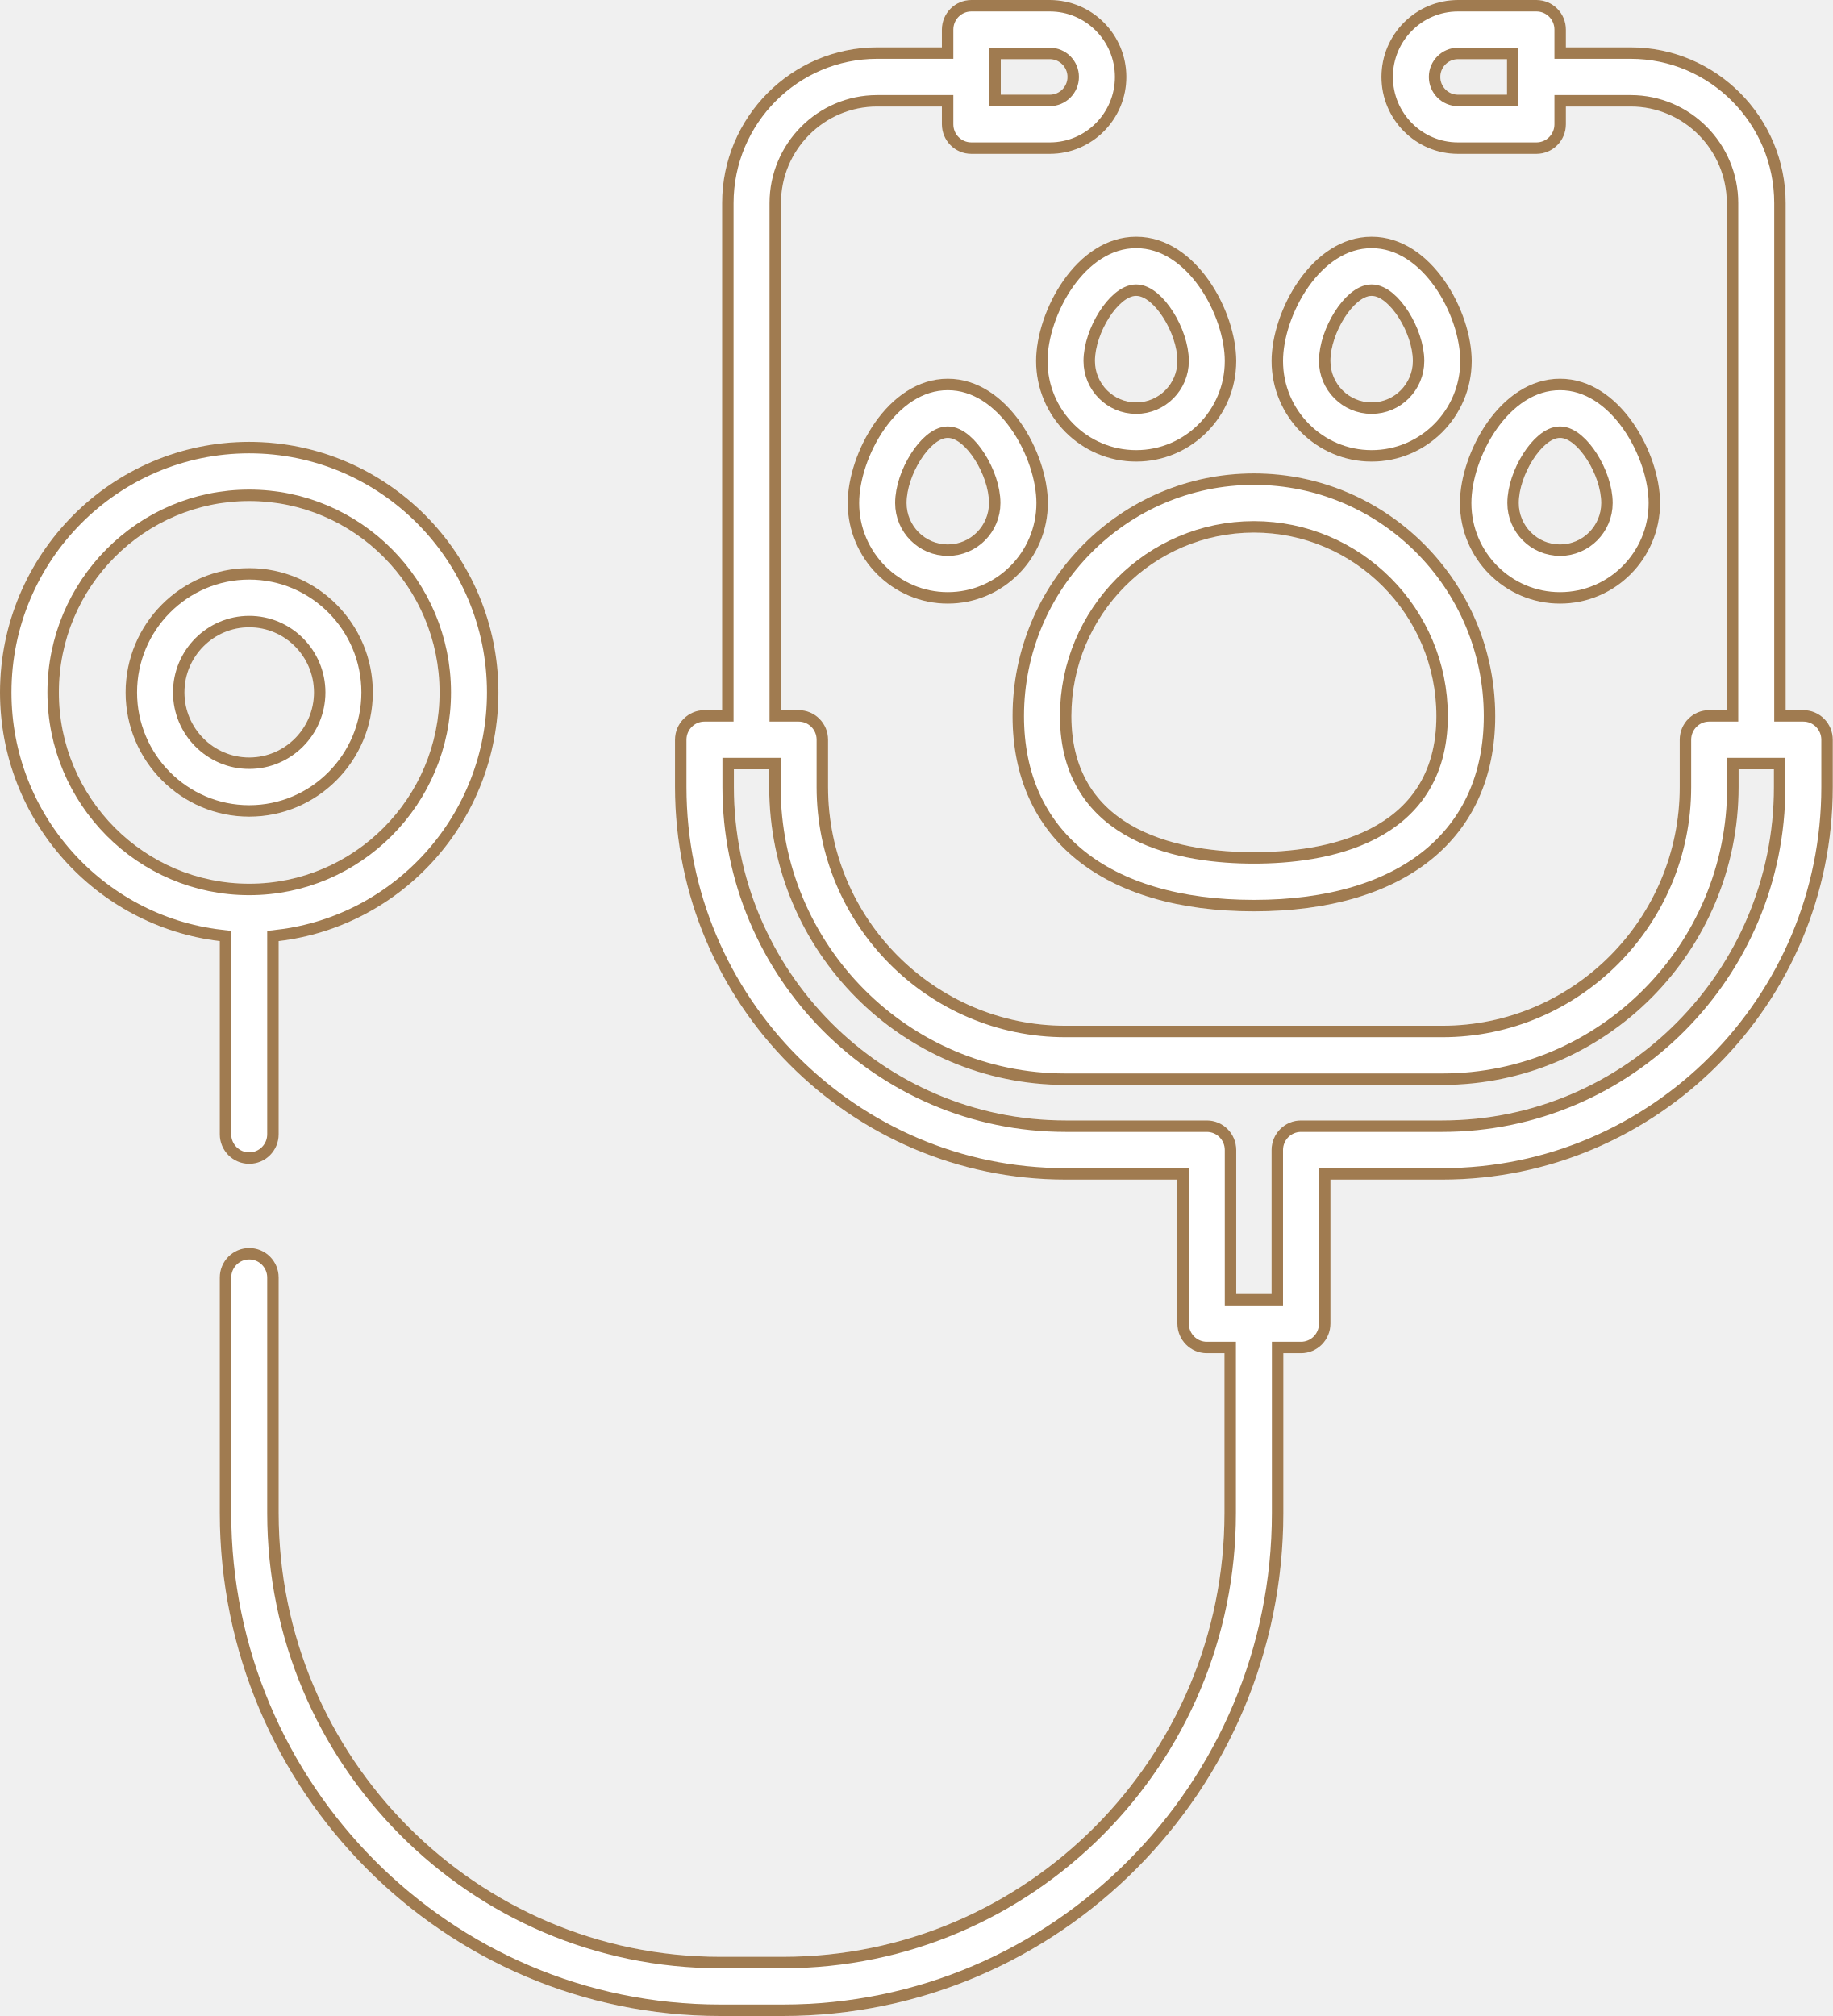
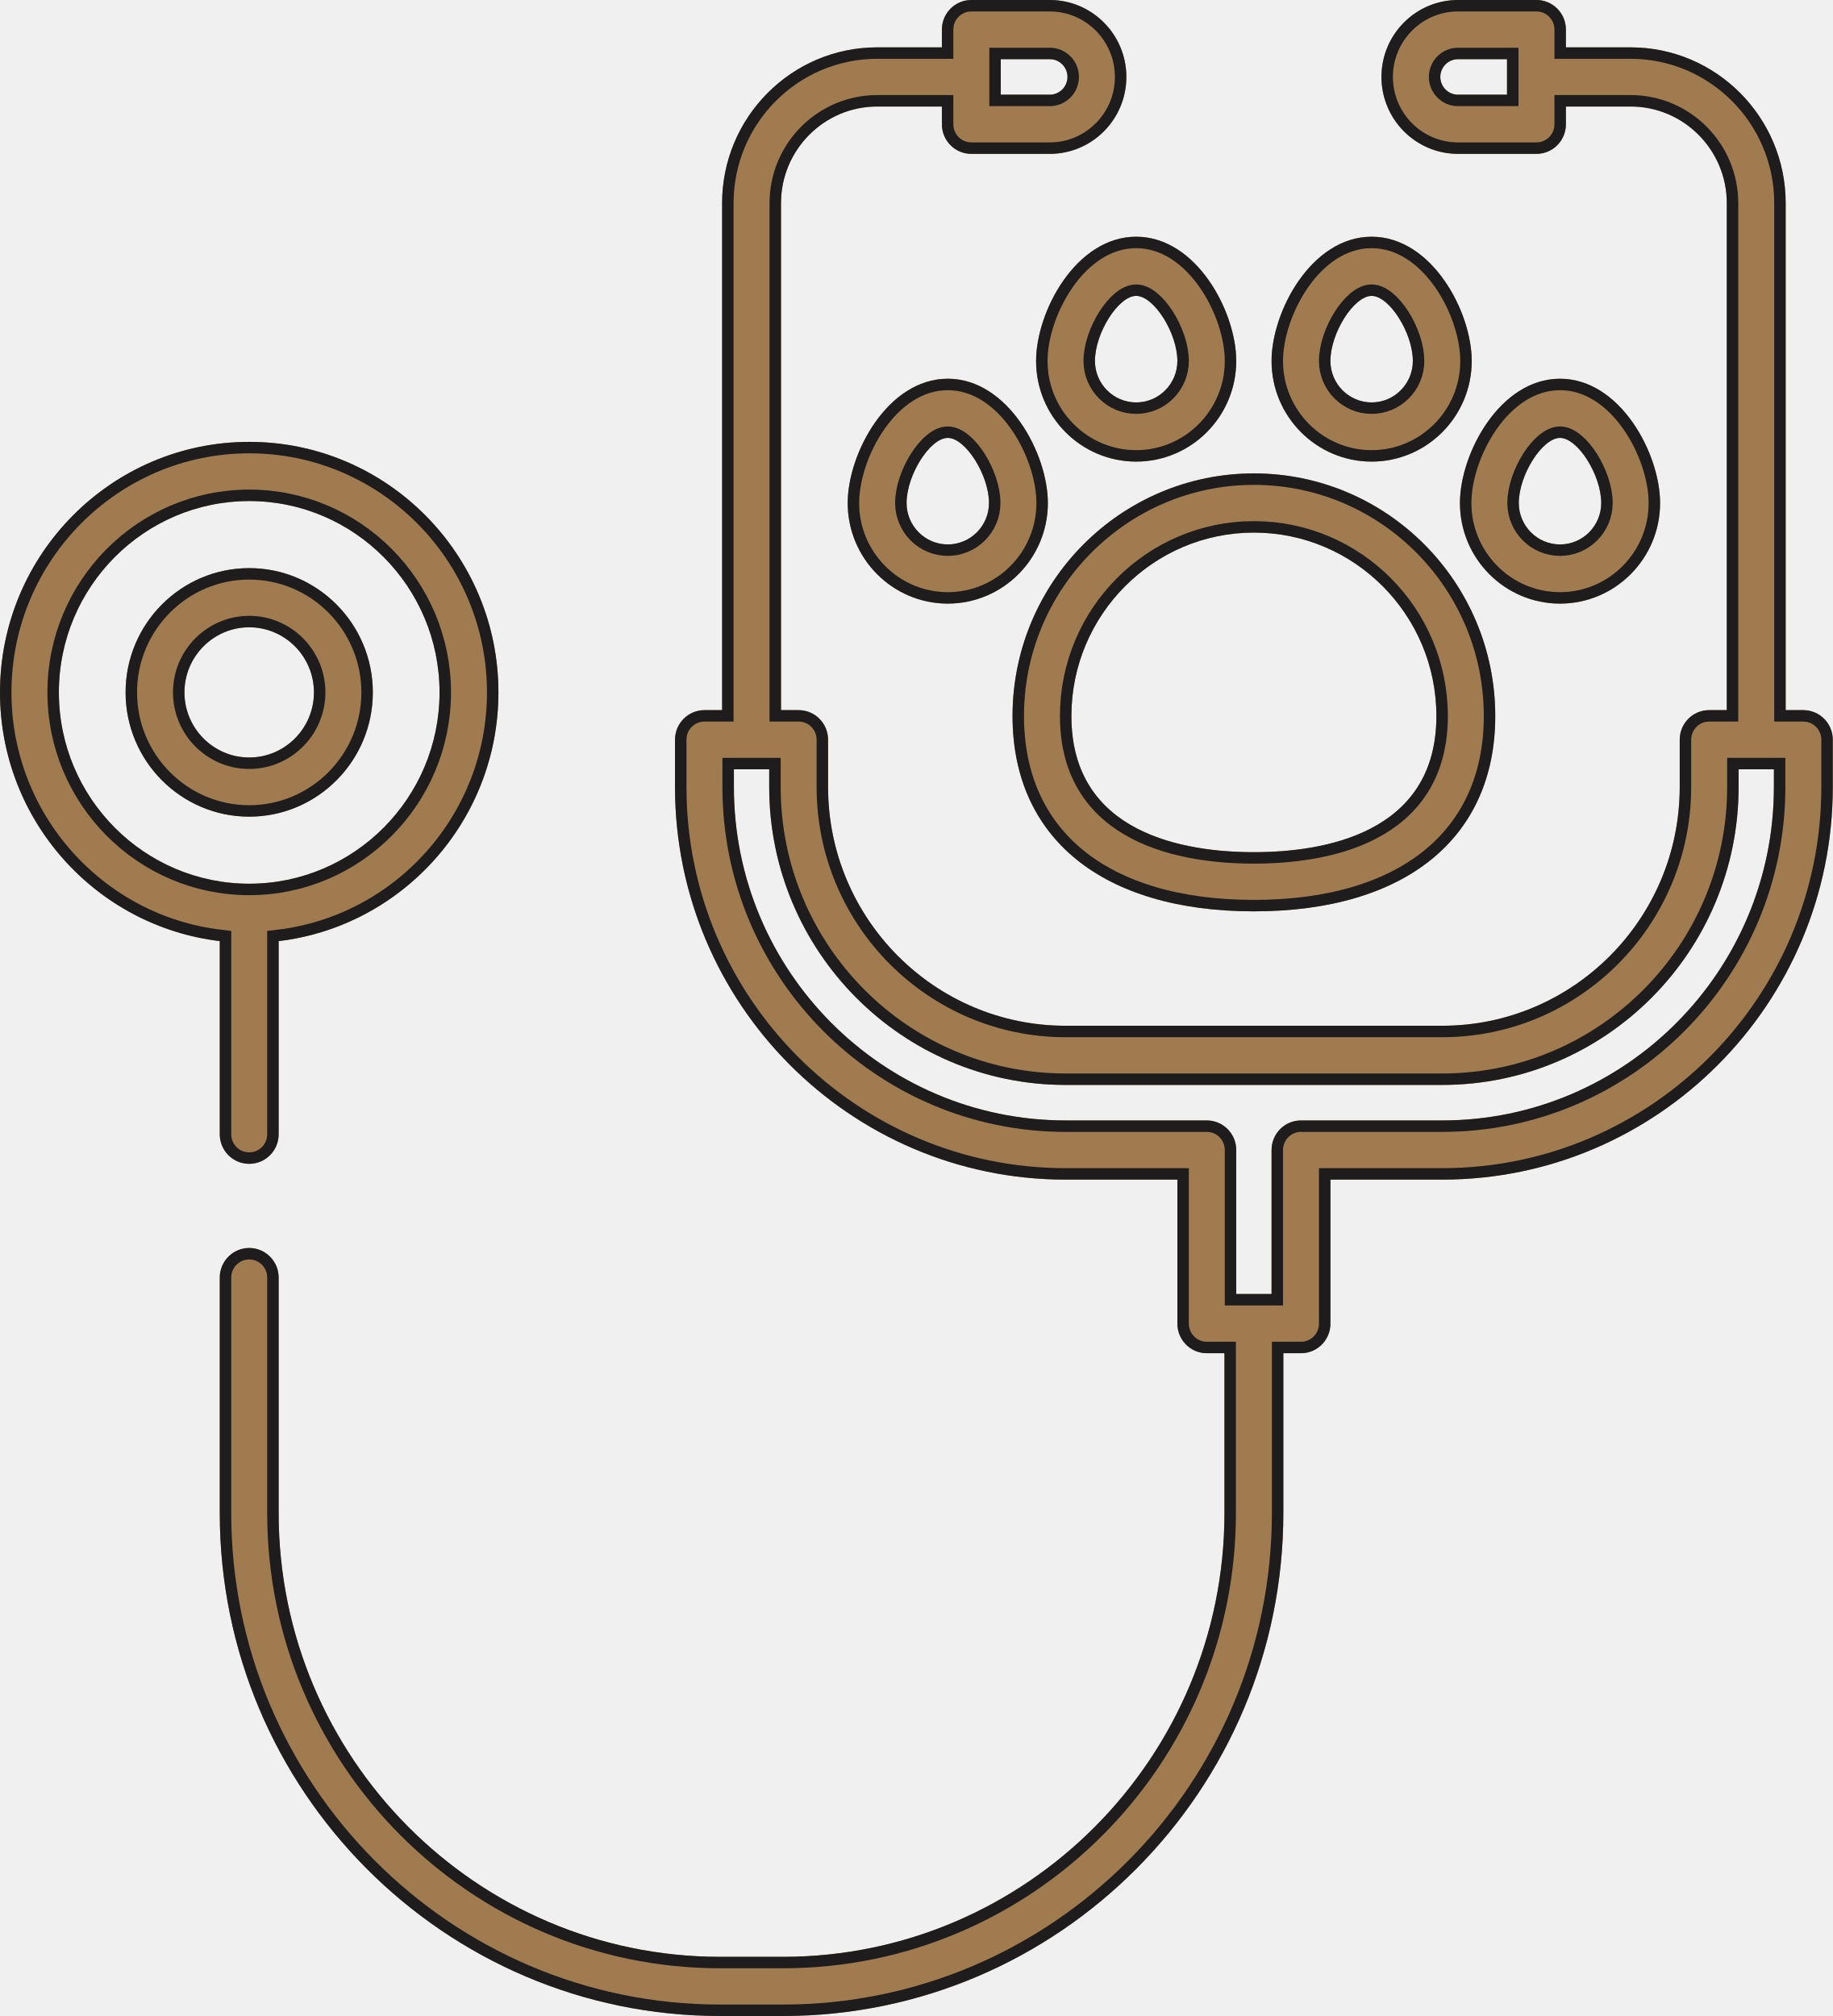
<svg xmlns="http://www.w3.org/2000/svg" width="80" height="88" viewBox="0 0 80 88" fill="none">
  <mask id="path-1-inside-1" fill="white">
    <path d="M10.878 19.288C4.88 19.288 0 24.193 0 30.223C0 35.816 4.199 40.438 9.593 41.08V49.511C9.593 50.224 10.168 50.802 10.878 50.802C11.588 50.802 12.163 50.224 12.163 49.511V41.08C17.557 40.438 21.756 35.816 21.756 30.223C21.756 24.193 16.876 19.288 10.878 19.288ZM10.878 38.575C6.297 38.575 2.57 34.828 2.57 30.223C2.57 25.618 6.297 21.871 10.878 21.871C15.459 21.871 19.186 25.618 19.186 30.223C19.186 34.828 15.459 38.575 10.878 38.575Z" />
    <path d="M10.878 24.799C7.902 24.799 5.482 27.232 5.482 30.223C5.482 33.214 7.902 35.648 10.878 35.648C13.853 35.648 16.274 33.214 16.274 30.223C16.274 27.232 13.853 24.799 10.878 24.799ZM10.878 33.065C9.319 33.065 8.051 31.79 8.051 30.223C8.051 28.657 9.319 27.382 10.878 27.382C12.436 27.382 13.704 28.657 13.704 30.223C13.704 31.79 12.436 33.065 10.878 33.065Z" />
    <path d="M78.715 30.998H77.944V8.869C77.944 5.118 74.908 2.067 71.177 2.067H68.351V1.292C68.351 0.578 67.776 0 67.066 0H63.64C61.798 0 60.3 1.506 60.3 3.358C60.3 5.21 61.798 6.716 63.64 6.716H67.066C67.776 6.716 68.351 6.138 68.351 5.425V4.65H71.177C73.492 4.65 75.374 6.542 75.374 8.869V30.998H74.603C73.894 30.998 73.319 31.576 73.319 32.289V34.356C73.319 40.101 68.669 44.775 62.955 44.775H46.509C40.795 44.775 36.145 40.101 36.145 34.356V32.289C36.145 31.576 35.57 30.998 34.861 30.998H34.09V8.869C34.09 6.543 35.973 4.65 38.287 4.65H41.113V5.425C41.113 6.138 41.688 6.716 42.398 6.716H45.824C47.666 6.716 49.165 5.21 49.165 3.358C49.165 1.506 47.666 0 45.824 0H42.398C41.688 0 41.113 0.578 41.113 1.292V2.067H38.287C34.556 2.067 31.52 5.118 31.52 8.869V30.998H30.749C30.04 30.998 29.464 31.576 29.464 32.29V34.356C29.464 43.804 37.111 51.491 46.509 51.491H51.392V57.777C51.392 58.49 51.967 59.069 52.676 59.069H53.447V66.043C53.447 76.726 44.802 85.417 34.175 85.417H31.435C20.808 85.417 12.163 76.726 12.163 66.043V55.768C12.163 55.054 11.588 54.476 10.878 54.476C10.168 54.476 9.593 55.054 9.593 55.768V66.043C9.593 78.15 19.391 88 31.435 88H34.175C46.219 88 56.017 78.15 56.017 66.043V59.069H56.788C57.498 59.069 58.073 58.49 58.073 57.777V51.491H62.955C72.353 51.491 80 43.804 80 34.356V32.29C80 31.576 79.424 30.998 78.715 30.998ZM65.781 4.133H63.64C63.215 4.133 62.869 3.785 62.869 3.358C62.869 2.931 63.215 2.583 63.64 2.583H65.781V4.133ZM43.683 2.583H45.824C46.249 2.583 46.595 2.931 46.595 3.358C46.595 3.785 46.249 4.133 45.824 4.133H43.683V2.583ZM77.43 34.356C77.43 42.38 70.937 48.908 62.955 48.908H56.788C56.078 48.908 55.503 49.486 55.503 50.2V56.485H53.961V50.2C53.961 49.486 53.386 48.908 52.676 48.908H46.51C38.528 48.908 32.034 42.38 32.034 34.356V33.581H33.576V34.356C33.576 41.526 39.378 47.358 46.51 47.358H62.955C70.087 47.358 75.889 41.526 75.889 34.356V33.581H77.43L77.43 34.356Z" />
    <path d="M54.732 20.665C48.923 20.665 44.197 25.416 44.197 31.256C44.197 36.594 48.135 39.781 54.732 39.781C61.329 39.781 65.267 36.594 65.267 31.256C65.267 25.416 60.541 20.665 54.732 20.665ZM54.732 37.198C51.757 37.198 46.766 36.426 46.766 31.256C46.766 26.841 50.34 23.248 54.732 23.248C59.124 23.248 62.698 26.841 62.698 31.256C62.698 36.426 57.707 37.198 54.732 37.198Z" />
    <path d="M49.593 10.333C46.967 10.333 45.225 13.598 45.225 15.757C45.225 18.179 47.184 20.149 49.593 20.149C52.002 20.149 53.961 18.179 53.961 15.757C53.961 13.598 52.219 10.333 49.593 10.333ZM49.593 17.566C48.601 17.566 47.794 16.755 47.794 15.757C47.794 14.536 48.82 12.916 49.593 12.916C50.366 12.916 51.392 14.536 51.392 15.757C51.392 16.754 50.585 17.566 49.593 17.566Z" />
    <path d="M59.871 10.333C57.245 10.333 55.503 13.598 55.503 15.757C55.503 18.179 57.462 20.149 59.871 20.149C62.28 20.149 64.24 18.179 64.24 15.757C64.24 13.598 62.497 10.333 59.871 10.333ZM59.871 17.566C58.879 17.566 58.072 16.755 58.072 15.757C58.072 14.536 59.098 12.916 59.871 12.916C60.645 12.916 61.67 14.536 61.67 15.757C61.67 16.754 60.863 17.566 59.871 17.566Z" />
    <path d="M68.094 16.532C65.468 16.532 63.726 19.797 63.726 21.957C63.726 24.379 65.685 26.348 68.094 26.348C70.503 26.348 72.462 24.379 72.462 21.957C72.462 19.797 70.72 16.532 68.094 16.532ZM68.094 23.765C67.102 23.765 66.295 22.954 66.295 21.957C66.295 20.735 67.321 19.115 68.094 19.115C68.867 19.115 69.893 20.735 69.893 21.957C69.892 22.954 69.086 23.765 68.094 23.765Z" />
    <path d="M41.37 16.532C38.744 16.532 37.002 19.797 37.002 21.957C37.002 24.379 38.962 26.348 41.37 26.348C43.779 26.348 45.739 24.379 45.739 21.957C45.739 19.797 43.996 16.532 41.37 16.532ZM41.37 23.765C40.379 23.765 39.572 22.954 39.572 21.957C39.572 20.735 40.597 19.115 41.37 19.115C42.144 19.115 43.169 20.735 43.169 21.957C43.169 22.954 42.362 23.765 41.37 23.765Z" />
  </mask>
-   <path d="M10.878 19.288C4.88 19.288 0 24.193 0 30.223C0 35.816 4.199 40.438 9.593 41.08V49.511C9.593 50.224 10.168 50.802 10.878 50.802C11.588 50.802 12.163 50.224 12.163 49.511V41.08C17.557 40.438 21.756 35.816 21.756 30.223C21.756 24.193 16.876 19.288 10.878 19.288ZM10.878 38.575C6.297 38.575 2.57 34.828 2.57 30.223C2.57 25.618 6.297 21.871 10.878 21.871C15.459 21.871 19.186 25.618 19.186 30.223C19.186 34.828 15.459 38.575 10.878 38.575Z" fill="white" />
-   <path d="M10.878 24.799C7.902 24.799 5.482 27.232 5.482 30.223C5.482 33.214 7.902 35.648 10.878 35.648C13.853 35.648 16.274 33.214 16.274 30.223C16.274 27.232 13.853 24.799 10.878 24.799ZM10.878 33.065C9.319 33.065 8.051 31.79 8.051 30.223C8.051 28.657 9.319 27.382 10.878 27.382C12.436 27.382 13.704 28.657 13.704 30.223C13.704 31.79 12.436 33.065 10.878 33.065Z" fill="white" />
-   <path d="M78.715 30.998H77.944V8.869C77.944 5.118 74.908 2.067 71.177 2.067H68.351V1.292C68.351 0.578 67.776 0 67.066 0H63.64C61.798 0 60.3 1.506 60.3 3.358C60.3 5.21 61.798 6.716 63.64 6.716H67.066C67.776 6.716 68.351 6.138 68.351 5.425V4.65H71.177C73.492 4.65 75.374 6.542 75.374 8.869V30.998H74.603C73.894 30.998 73.319 31.576 73.319 32.289V34.356C73.319 40.101 68.669 44.775 62.955 44.775H46.509C40.795 44.775 36.145 40.101 36.145 34.356V32.289C36.145 31.576 35.57 30.998 34.861 30.998H34.09V8.869C34.09 6.543 35.973 4.65 38.287 4.65H41.113V5.425C41.113 6.138 41.688 6.716 42.398 6.716H45.824C47.666 6.716 49.165 5.21 49.165 3.358C49.165 1.506 47.666 0 45.824 0H42.398C41.688 0 41.113 0.578 41.113 1.292V2.067H38.287C34.556 2.067 31.52 5.118 31.52 8.869V30.998H30.749C30.04 30.998 29.464 31.576 29.464 32.29V34.356C29.464 43.804 37.111 51.491 46.509 51.491H51.392V57.777C51.392 58.49 51.967 59.069 52.676 59.069H53.447V66.043C53.447 76.726 44.802 85.417 34.175 85.417H31.435C20.808 85.417 12.163 76.726 12.163 66.043V55.768C12.163 55.054 11.588 54.476 10.878 54.476C10.168 54.476 9.593 55.054 9.593 55.768V66.043C9.593 78.15 19.391 88 31.435 88H34.175C46.219 88 56.017 78.15 56.017 66.043V59.069H56.788C57.498 59.069 58.073 58.49 58.073 57.777V51.491H62.955C72.353 51.491 80 43.804 80 34.356V32.29C80 31.576 79.424 30.998 78.715 30.998ZM65.781 4.133H63.64C63.215 4.133 62.869 3.785 62.869 3.358C62.869 2.931 63.215 2.583 63.64 2.583H65.781V4.133ZM43.683 2.583H45.824C46.249 2.583 46.595 2.931 46.595 3.358C46.595 3.785 46.249 4.133 45.824 4.133H43.683V2.583ZM77.43 34.356C77.43 42.38 70.937 48.908 62.955 48.908H56.788C56.078 48.908 55.503 49.486 55.503 50.2V56.485H53.961V50.2C53.961 49.486 53.386 48.908 52.676 48.908H46.51C38.528 48.908 32.034 42.38 32.034 34.356V33.581H33.576V34.356C33.576 41.526 39.378 47.358 46.51 47.358H62.955C70.087 47.358 75.889 41.526 75.889 34.356V33.581H77.43L77.43 34.356Z" fill="white" />
-   <path d="M54.732 20.665C48.923 20.665 44.197 25.416 44.197 31.256C44.197 36.594 48.135 39.781 54.732 39.781C61.329 39.781 65.267 36.594 65.267 31.256C65.267 25.416 60.541 20.665 54.732 20.665ZM54.732 37.198C51.757 37.198 46.766 36.426 46.766 31.256C46.766 26.841 50.34 23.248 54.732 23.248C59.124 23.248 62.698 26.841 62.698 31.256C62.698 36.426 57.707 37.198 54.732 37.198Z" fill="white" />
-   <path d="M49.593 10.333C46.967 10.333 45.225 13.598 45.225 15.757C45.225 18.179 47.184 20.149 49.593 20.149C52.002 20.149 53.961 18.179 53.961 15.757C53.961 13.598 52.219 10.333 49.593 10.333ZM49.593 17.566C48.601 17.566 47.794 16.755 47.794 15.757C47.794 14.536 48.82 12.916 49.593 12.916C50.366 12.916 51.392 14.536 51.392 15.757C51.392 16.754 50.585 17.566 49.593 17.566Z" fill="white" />
-   <path d="M59.871 10.333C57.245 10.333 55.503 13.598 55.503 15.757C55.503 18.179 57.462 20.149 59.871 20.149C62.28 20.149 64.24 18.179 64.24 15.757C64.24 13.598 62.497 10.333 59.871 10.333ZM59.871 17.566C58.879 17.566 58.072 16.755 58.072 15.757C58.072 14.536 59.098 12.916 59.871 12.916C60.645 12.916 61.67 14.536 61.67 15.757C61.67 16.754 60.863 17.566 59.871 17.566Z" fill="white" />
-   <path d="M68.094 16.532C65.468 16.532 63.726 19.797 63.726 21.957C63.726 24.379 65.685 26.348 68.094 26.348C70.503 26.348 72.462 24.379 72.462 21.957C72.462 19.797 70.72 16.532 68.094 16.532ZM68.094 23.765C67.102 23.765 66.295 22.954 66.295 21.957C66.295 20.735 67.321 19.115 68.094 19.115C68.867 19.115 69.893 20.735 69.893 21.957C69.892 22.954 69.086 23.765 68.094 23.765Z" fill="white" />
-   <path d="M41.37 16.532C38.744 16.532 37.002 19.797 37.002 21.957C37.002 24.379 38.962 26.348 41.37 26.348C43.779 26.348 45.739 24.379 45.739 21.957C45.739 19.797 43.996 16.532 41.37 16.532ZM41.37 23.765C40.379 23.765 39.572 22.954 39.572 21.957C39.572 20.735 40.597 19.115 41.37 19.115C42.144 19.115 43.169 20.735 43.169 21.957C43.169 22.954 42.362 23.765 41.37 23.765Z" fill="white" />
-   <path d="M10.878 19.288C4.88 19.288 0 24.193 0 30.223C0 35.816 4.199 40.438 9.593 41.08V49.511C9.593 50.224 10.168 50.802 10.878 50.802C11.588 50.802 12.163 50.224 12.163 49.511V41.08C17.557 40.438 21.756 35.816 21.756 30.223C21.756 24.193 16.876 19.288 10.878 19.288ZM10.878 38.575C6.297 38.575 2.57 34.828 2.57 30.223C2.57 25.618 6.297 21.871 10.878 21.871C15.459 21.871 19.186 25.618 19.186 30.223C19.186 34.828 15.459 38.575 10.878 38.575Z" stroke="#A07B50" mask="url(#path-1-inside-1)" />
-   <path d="M10.878 24.799C7.902 24.799 5.482 27.232 5.482 30.223C5.482 33.214 7.902 35.648 10.878 35.648C13.853 35.648 16.274 33.214 16.274 30.223C16.274 27.232 13.853 24.799 10.878 24.799ZM10.878 33.065C9.319 33.065 8.051 31.79 8.051 30.223C8.051 28.657 9.319 27.382 10.878 27.382C12.436 27.382 13.704 28.657 13.704 30.223C13.704 31.79 12.436 33.065 10.878 33.065Z" stroke="#A07B50" mask="url(#path-1-inside-1)" />
-   <path d="M78.715 30.998H77.944V8.869C77.944 5.118 74.908 2.067 71.177 2.067H68.351V1.292C68.351 0.578 67.776 0 67.066 0H63.64C61.798 0 60.3 1.506 60.3 3.358C60.3 5.21 61.798 6.716 63.64 6.716H67.066C67.776 6.716 68.351 6.138 68.351 5.425V4.65H71.177C73.492 4.65 75.374 6.542 75.374 8.869V30.998H74.603C73.894 30.998 73.319 31.576 73.319 32.289V34.356C73.319 40.101 68.669 44.775 62.955 44.775H46.509C40.795 44.775 36.145 40.101 36.145 34.356V32.289C36.145 31.576 35.57 30.998 34.861 30.998H34.09V8.869C34.09 6.543 35.973 4.65 38.287 4.65H41.113V5.425C41.113 6.138 41.688 6.716 42.398 6.716H45.824C47.666 6.716 49.165 5.21 49.165 3.358C49.165 1.506 47.666 0 45.824 0H42.398C41.688 0 41.113 0.578 41.113 1.292V2.067H38.287C34.556 2.067 31.52 5.118 31.52 8.869V30.998H30.749C30.04 30.998 29.464 31.576 29.464 32.29V34.356C29.464 43.804 37.111 51.491 46.509 51.491H51.392V57.777C51.392 58.49 51.967 59.069 52.676 59.069H53.447V66.043C53.447 76.726 44.802 85.417 34.175 85.417H31.435C20.808 85.417 12.163 76.726 12.163 66.043V55.768C12.163 55.054 11.588 54.476 10.878 54.476C10.168 54.476 9.593 55.054 9.593 55.768V66.043C9.593 78.15 19.391 88 31.435 88H34.175C46.219 88 56.017 78.15 56.017 66.043V59.069H56.788C57.498 59.069 58.073 58.49 58.073 57.777V51.491H62.955C72.353 51.491 80 43.804 80 34.356V32.29C80 31.576 79.424 30.998 78.715 30.998ZM65.781 4.133H63.64C63.215 4.133 62.869 3.785 62.869 3.358C62.869 2.931 63.215 2.583 63.64 2.583H65.781V4.133ZM43.683 2.583H45.824C46.249 2.583 46.595 2.931 46.595 3.358C46.595 3.785 46.249 4.133 45.824 4.133H43.683V2.583ZM77.43 34.356C77.43 42.38 70.937 48.908 62.955 48.908H56.788C56.078 48.908 55.503 49.486 55.503 50.2V56.485H53.961V50.2C53.961 49.486 53.386 48.908 52.676 48.908H46.51C38.528 48.908 32.034 42.38 32.034 34.356V33.581H33.576V34.356C33.576 41.526 39.378 47.358 46.51 47.358H62.955C70.087 47.358 75.889 41.526 75.889 34.356V33.581H77.43L77.43 34.356Z" stroke="#A07B50" mask="url(#path-1-inside-1)" />
-   <path d="M54.732 20.665C48.923 20.665 44.197 25.416 44.197 31.256C44.197 36.594 48.135 39.781 54.732 39.781C61.329 39.781 65.267 36.594 65.267 31.256C65.267 25.416 60.541 20.665 54.732 20.665ZM54.732 37.198C51.757 37.198 46.766 36.426 46.766 31.256C46.766 26.841 50.34 23.248 54.732 23.248C59.124 23.248 62.698 26.841 62.698 31.256C62.698 36.426 57.707 37.198 54.732 37.198Z" stroke="#A07B50" mask="url(#path-1-inside-1)" />
-   <path d="M49.593 10.333C46.967 10.333 45.225 13.598 45.225 15.757C45.225 18.179 47.184 20.149 49.593 20.149C52.002 20.149 53.961 18.179 53.961 15.757C53.961 13.598 52.219 10.333 49.593 10.333ZM49.593 17.566C48.601 17.566 47.794 16.755 47.794 15.757C47.794 14.536 48.82 12.916 49.593 12.916C50.366 12.916 51.392 14.536 51.392 15.757C51.392 16.754 50.585 17.566 49.593 17.566Z" stroke="#A07B50" mask="url(#path-1-inside-1)" />
-   <path d="M59.871 10.333C57.245 10.333 55.503 13.598 55.503 15.757C55.503 18.179 57.462 20.149 59.871 20.149C62.28 20.149 64.24 18.179 64.24 15.757C64.24 13.598 62.497 10.333 59.871 10.333ZM59.871 17.566C58.879 17.566 58.072 16.755 58.072 15.757C58.072 14.536 59.098 12.916 59.871 12.916C60.645 12.916 61.67 14.536 61.67 15.757C61.67 16.754 60.863 17.566 59.871 17.566Z" stroke="#A07B50" mask="url(#path-1-inside-1)" />
-   <path d="M68.094 16.532C65.468 16.532 63.726 19.797 63.726 21.957C63.726 24.379 65.685 26.348 68.094 26.348C70.503 26.348 72.462 24.379 72.462 21.957C72.462 19.797 70.72 16.532 68.094 16.532ZM68.094 23.765C67.102 23.765 66.295 22.954 66.295 21.957C66.295 20.735 67.321 19.115 68.094 19.115C68.867 19.115 69.893 20.735 69.893 21.957C69.892 22.954 69.086 23.765 68.094 23.765Z" stroke="#A07B50" mask="url(#path-1-inside-1)" />
-   <path d="M41.37 16.532C38.744 16.532 37.002 19.797 37.002 21.957C37.002 24.379 38.962 26.348 41.37 26.348C43.779 26.348 45.739 24.379 45.739 21.957C45.739 19.797 43.996 16.532 41.37 16.532ZM41.37 23.765C40.379 23.765 39.572 22.954 39.572 21.957C39.572 20.735 40.597 19.115 41.37 19.115C42.144 19.115 43.169 20.735 43.169 21.957C43.169 22.954 42.362 23.765 41.37 23.765Z" stroke="#A07B50" mask="url(#path-1-inside-1)" />
+   <path d="M10.878 19.288C4.88 19.288 0 24.193 0 30.223C0 35.816 4.199 40.438 9.593 41.08V49.511C9.593 50.224 10.168 50.802 10.878 50.802C11.588 50.802 12.163 50.224 12.163 49.511V41.08C17.557 40.438 21.756 35.816 21.756 30.223C21.756 24.193 16.876 19.288 10.878 19.288ZM10.878 38.575C6.297 38.575 2.57 34.828 2.57 30.223C2.57 25.618 6.297 21.871 10.878 21.871C15.459 21.871 19.186 25.618 19.186 30.223C19.186 34.828 15.459 38.575 10.878 38.575Z" fill="#A07B50" />
+   <path d="M10.878 24.799C7.902 24.799 5.482 27.232 5.482 30.223C5.482 33.214 7.902 35.648 10.878 35.648C13.853 35.648 16.274 33.214 16.274 30.223C16.274 27.232 13.853 24.799 10.878 24.799ZM10.878 33.065C9.319 33.065 8.051 31.79 8.051 30.223C8.051 28.657 9.319 27.382 10.878 27.382C12.436 27.382 13.704 28.657 13.704 30.223C13.704 31.79 12.436 33.065 10.878 33.065Z" fill="#A07B50" />
+   <path d="M78.715 30.998H77.944V8.869C77.944 5.118 74.908 2.067 71.177 2.067H68.351V1.292C68.351 0.578 67.776 0 67.066 0H63.64C61.798 0 60.3 1.506 60.3 3.358C60.3 5.21 61.798 6.716 63.64 6.716H67.066C67.776 6.716 68.351 6.138 68.351 5.425V4.65H71.177C73.492 4.65 75.374 6.542 75.374 8.869V30.998H74.603C73.894 30.998 73.319 31.576 73.319 32.289V34.356C73.319 40.101 68.669 44.775 62.955 44.775H46.509C40.795 44.775 36.145 40.101 36.145 34.356V32.289C36.145 31.576 35.57 30.998 34.861 30.998H34.09V8.869C34.09 6.543 35.973 4.65 38.287 4.65H41.113V5.425C41.113 6.138 41.688 6.716 42.398 6.716H45.824C47.666 6.716 49.165 5.21 49.165 3.358C49.165 1.506 47.666 0 45.824 0H42.398C41.688 0 41.113 0.578 41.113 1.292V2.067H38.287C34.556 2.067 31.52 5.118 31.52 8.869V30.998H30.749C30.04 30.998 29.464 31.576 29.464 32.29V34.356C29.464 43.804 37.111 51.491 46.509 51.491H51.392V57.777C51.392 58.49 51.967 59.069 52.676 59.069H53.447V66.043C53.447 76.726 44.802 85.417 34.175 85.417H31.435C20.808 85.417 12.163 76.726 12.163 66.043V55.768C12.163 55.054 11.588 54.476 10.878 54.476C10.168 54.476 9.593 55.054 9.593 55.768V66.043C9.593 78.15 19.391 88 31.435 88H34.175C46.219 88 56.017 78.15 56.017 66.043V59.069H56.788C57.498 59.069 58.073 58.49 58.073 57.777V51.491H62.955C72.353 51.491 80 43.804 80 34.356V32.29C80 31.576 79.424 30.998 78.715 30.998ZM65.781 4.133H63.64C63.215 4.133 62.869 3.785 62.869 3.358C62.869 2.931 63.215 2.583 63.64 2.583H65.781V4.133ZM43.683 2.583H45.824C46.249 2.583 46.595 2.931 46.595 3.358C46.595 3.785 46.249 4.133 45.824 4.133H43.683V2.583ZM77.43 34.356C77.43 42.38 70.937 48.908 62.955 48.908H56.788C56.078 48.908 55.503 49.486 55.503 50.2V56.485H53.961V50.2C53.961 49.486 53.386 48.908 52.676 48.908H46.51C38.528 48.908 32.034 42.38 32.034 34.356V33.581H33.576V34.356C33.576 41.526 39.378 47.358 46.51 47.358H62.955C70.087 47.358 75.889 41.526 75.889 34.356V33.581H77.43L77.43 34.356Z" fill="#A07B50" />
+   <path d="M54.732 20.665C48.923 20.665 44.197 25.416 44.197 31.256C44.197 36.594 48.135 39.781 54.732 39.781C61.329 39.781 65.267 36.594 65.267 31.256C65.267 25.416 60.541 20.665 54.732 20.665ZM54.732 37.198C51.757 37.198 46.766 36.426 46.766 31.256C46.766 26.841 50.34 23.248 54.732 23.248C59.124 23.248 62.698 26.841 62.698 31.256C62.698 36.426 57.707 37.198 54.732 37.198Z" fill="#A07B50" />
+   <path d="M49.593 10.333C46.967 10.333 45.225 13.598 45.225 15.757C45.225 18.179 47.184 20.149 49.593 20.149C52.002 20.149 53.961 18.179 53.961 15.757C53.961 13.598 52.219 10.333 49.593 10.333ZM49.593 17.566C48.601 17.566 47.794 16.755 47.794 15.757C47.794 14.536 48.82 12.916 49.593 12.916C50.366 12.916 51.392 14.536 51.392 15.757C51.392 16.754 50.585 17.566 49.593 17.566Z" fill="#A07B50" />
+   <path d="M59.871 10.333C57.245 10.333 55.503 13.598 55.503 15.757C55.503 18.179 57.462 20.149 59.871 20.149C62.28 20.149 64.24 18.179 64.24 15.757C64.24 13.598 62.497 10.333 59.871 10.333ZM59.871 17.566C58.879 17.566 58.072 16.755 58.072 15.757C58.072 14.536 59.098 12.916 59.871 12.916C60.645 12.916 61.67 14.536 61.67 15.757C61.67 16.754 60.863 17.566 59.871 17.566Z" fill="#A07B50" />
+   <path d="M68.094 16.532C65.468 16.532 63.726 19.797 63.726 21.957C63.726 24.379 65.685 26.348 68.094 26.348C70.503 26.348 72.462 24.379 72.462 21.957C72.462 19.797 70.72 16.532 68.094 16.532ZM68.094 23.765C67.102 23.765 66.295 22.954 66.295 21.957C66.295 20.735 67.321 19.115 68.094 19.115C68.867 19.115 69.893 20.735 69.893 21.957C69.892 22.954 69.086 23.765 68.094 23.765Z" fill="#A07B50" />
+   <path d="M41.37 16.532C38.744 16.532 37.002 19.797 37.002 21.957C37.002 24.379 38.962 26.348 41.37 26.348C43.779 26.348 45.739 24.379 45.739 21.957C45.739 19.797 43.996 16.532 41.37 16.532ZM41.37 23.765C40.379 23.765 39.572 22.954 39.572 21.957C39.572 20.735 40.597 19.115 41.37 19.115C42.144 19.115 43.169 20.735 43.169 21.957C43.169 22.954 42.362 23.765 41.37 23.765Z" fill="#A07B50" />
+   <path d="M10.878 19.288C4.88 19.288 0 24.193 0 30.223C0 35.816 4.199 40.438 9.593 41.08V49.511C9.593 50.224 10.168 50.802 10.878 50.802C11.588 50.802 12.163 50.224 12.163 49.511V41.08C17.557 40.438 21.756 35.816 21.756 30.223C21.756 24.193 16.876 19.288 10.878 19.288ZM10.878 38.575C6.297 38.575 2.57 34.828 2.57 30.223C2.57 25.618 6.297 21.871 10.878 21.871C15.459 21.871 19.186 25.618 19.186 30.223C19.186 34.828 15.459 38.575 10.878 38.575Z" stroke="#1F1C1D" mask="url(#path-1-inside-1)" />
+   <path d="M10.878 24.799C7.902 24.799 5.482 27.232 5.482 30.223C5.482 33.214 7.902 35.648 10.878 35.648C13.853 35.648 16.274 33.214 16.274 30.223C16.274 27.232 13.853 24.799 10.878 24.799ZM10.878 33.065C9.319 33.065 8.051 31.79 8.051 30.223C8.051 28.657 9.319 27.382 10.878 27.382C12.436 27.382 13.704 28.657 13.704 30.223C13.704 31.79 12.436 33.065 10.878 33.065Z" stroke="#1F1C1D" mask="url(#path-1-inside-1)" />
+   <path d="M78.715 30.998H77.944V8.869C77.944 5.118 74.908 2.067 71.177 2.067H68.351V1.292C68.351 0.578 67.776 0 67.066 0H63.64C61.798 0 60.3 1.506 60.3 3.358C60.3 5.21 61.798 6.716 63.64 6.716H67.066C67.776 6.716 68.351 6.138 68.351 5.425V4.65H71.177C73.492 4.65 75.374 6.542 75.374 8.869V30.998H74.603C73.894 30.998 73.319 31.576 73.319 32.289V34.356C73.319 40.101 68.669 44.775 62.955 44.775H46.509C40.795 44.775 36.145 40.101 36.145 34.356V32.289C36.145 31.576 35.57 30.998 34.861 30.998H34.09V8.869C34.09 6.543 35.973 4.65 38.287 4.65H41.113V5.425C41.113 6.138 41.688 6.716 42.398 6.716H45.824C47.666 6.716 49.165 5.21 49.165 3.358C49.165 1.506 47.666 0 45.824 0H42.398C41.688 0 41.113 0.578 41.113 1.292V2.067H38.287C34.556 2.067 31.52 5.118 31.52 8.869V30.998H30.749C30.04 30.998 29.464 31.576 29.464 32.29V34.356C29.464 43.804 37.111 51.491 46.509 51.491H51.392V57.777C51.392 58.49 51.967 59.069 52.676 59.069H53.447V66.043C53.447 76.726 44.802 85.417 34.175 85.417H31.435C20.808 85.417 12.163 76.726 12.163 66.043V55.768C12.163 55.054 11.588 54.476 10.878 54.476C10.168 54.476 9.593 55.054 9.593 55.768V66.043C9.593 78.15 19.391 88 31.435 88H34.175C46.219 88 56.017 78.15 56.017 66.043V59.069H56.788C57.498 59.069 58.073 58.49 58.073 57.777V51.491H62.955C72.353 51.491 80 43.804 80 34.356V32.29C80 31.576 79.424 30.998 78.715 30.998ZM65.781 4.133H63.64C63.215 4.133 62.869 3.785 62.869 3.358C62.869 2.931 63.215 2.583 63.64 2.583H65.781V4.133ZM43.683 2.583H45.824C46.249 2.583 46.595 2.931 46.595 3.358C46.595 3.785 46.249 4.133 45.824 4.133H43.683V2.583ZM77.43 34.356C77.43 42.38 70.937 48.908 62.955 48.908H56.788C56.078 48.908 55.503 49.486 55.503 50.2V56.485H53.961V50.2C53.961 49.486 53.386 48.908 52.676 48.908H46.51C38.528 48.908 32.034 42.38 32.034 34.356V33.581H33.576V34.356C33.576 41.526 39.378 47.358 46.51 47.358H62.955C70.087 47.358 75.889 41.526 75.889 34.356V33.581H77.43L77.43 34.356Z" stroke="#1F1C1D" mask="url(#path-1-inside-1)" />
+   <path d="M54.732 20.665C48.923 20.665 44.197 25.416 44.197 31.256C44.197 36.594 48.135 39.781 54.732 39.781C61.329 39.781 65.267 36.594 65.267 31.256C65.267 25.416 60.541 20.665 54.732 20.665ZM54.732 37.198C51.757 37.198 46.766 36.426 46.766 31.256C46.766 26.841 50.34 23.248 54.732 23.248C59.124 23.248 62.698 26.841 62.698 31.256C62.698 36.426 57.707 37.198 54.732 37.198Z" stroke="#1F1C1D" mask="url(#path-1-inside-1)" />
+   <path d="M49.593 10.333C46.967 10.333 45.225 13.598 45.225 15.757C45.225 18.179 47.184 20.149 49.593 20.149C52.002 20.149 53.961 18.179 53.961 15.757C53.961 13.598 52.219 10.333 49.593 10.333ZM49.593 17.566C48.601 17.566 47.794 16.755 47.794 15.757C47.794 14.536 48.82 12.916 49.593 12.916C50.366 12.916 51.392 14.536 51.392 15.757C51.392 16.754 50.585 17.566 49.593 17.566Z" stroke="#1F1C1D" mask="url(#path-1-inside-1)" />
+   <path d="M59.871 10.333C57.245 10.333 55.503 13.598 55.503 15.757C55.503 18.179 57.462 20.149 59.871 20.149C62.28 20.149 64.24 18.179 64.24 15.757C64.24 13.598 62.497 10.333 59.871 10.333ZM59.871 17.566C58.879 17.566 58.072 16.755 58.072 15.757C58.072 14.536 59.098 12.916 59.871 12.916C60.645 12.916 61.67 14.536 61.67 15.757C61.67 16.754 60.863 17.566 59.871 17.566Z" stroke="#1F1C1D" mask="url(#path-1-inside-1)" />
+   <path d="M68.094 16.532C65.468 16.532 63.726 19.797 63.726 21.957C63.726 24.379 65.685 26.348 68.094 26.348C70.503 26.348 72.462 24.379 72.462 21.957C72.462 19.797 70.72 16.532 68.094 16.532ZM68.094 23.765C67.102 23.765 66.295 22.954 66.295 21.957C66.295 20.735 67.321 19.115 68.094 19.115C68.867 19.115 69.893 20.735 69.893 21.957C69.892 22.954 69.086 23.765 68.094 23.765Z" stroke="#1F1C1D" mask="url(#path-1-inside-1)" />
+   <path d="M41.37 16.532C38.744 16.532 37.002 19.797 37.002 21.957C37.002 24.379 38.962 26.348 41.37 26.348C43.779 26.348 45.739 24.379 45.739 21.957C45.739 19.797 43.996 16.532 41.37 16.532ZM41.37 23.765C40.379 23.765 39.572 22.954 39.572 21.957C39.572 20.735 40.597 19.115 41.37 19.115C42.144 19.115 43.169 20.735 43.169 21.957C43.169 22.954 42.362 23.765 41.37 23.765Z" stroke="#1F1C1D" mask="url(#path-1-inside-1)" />
</svg>
